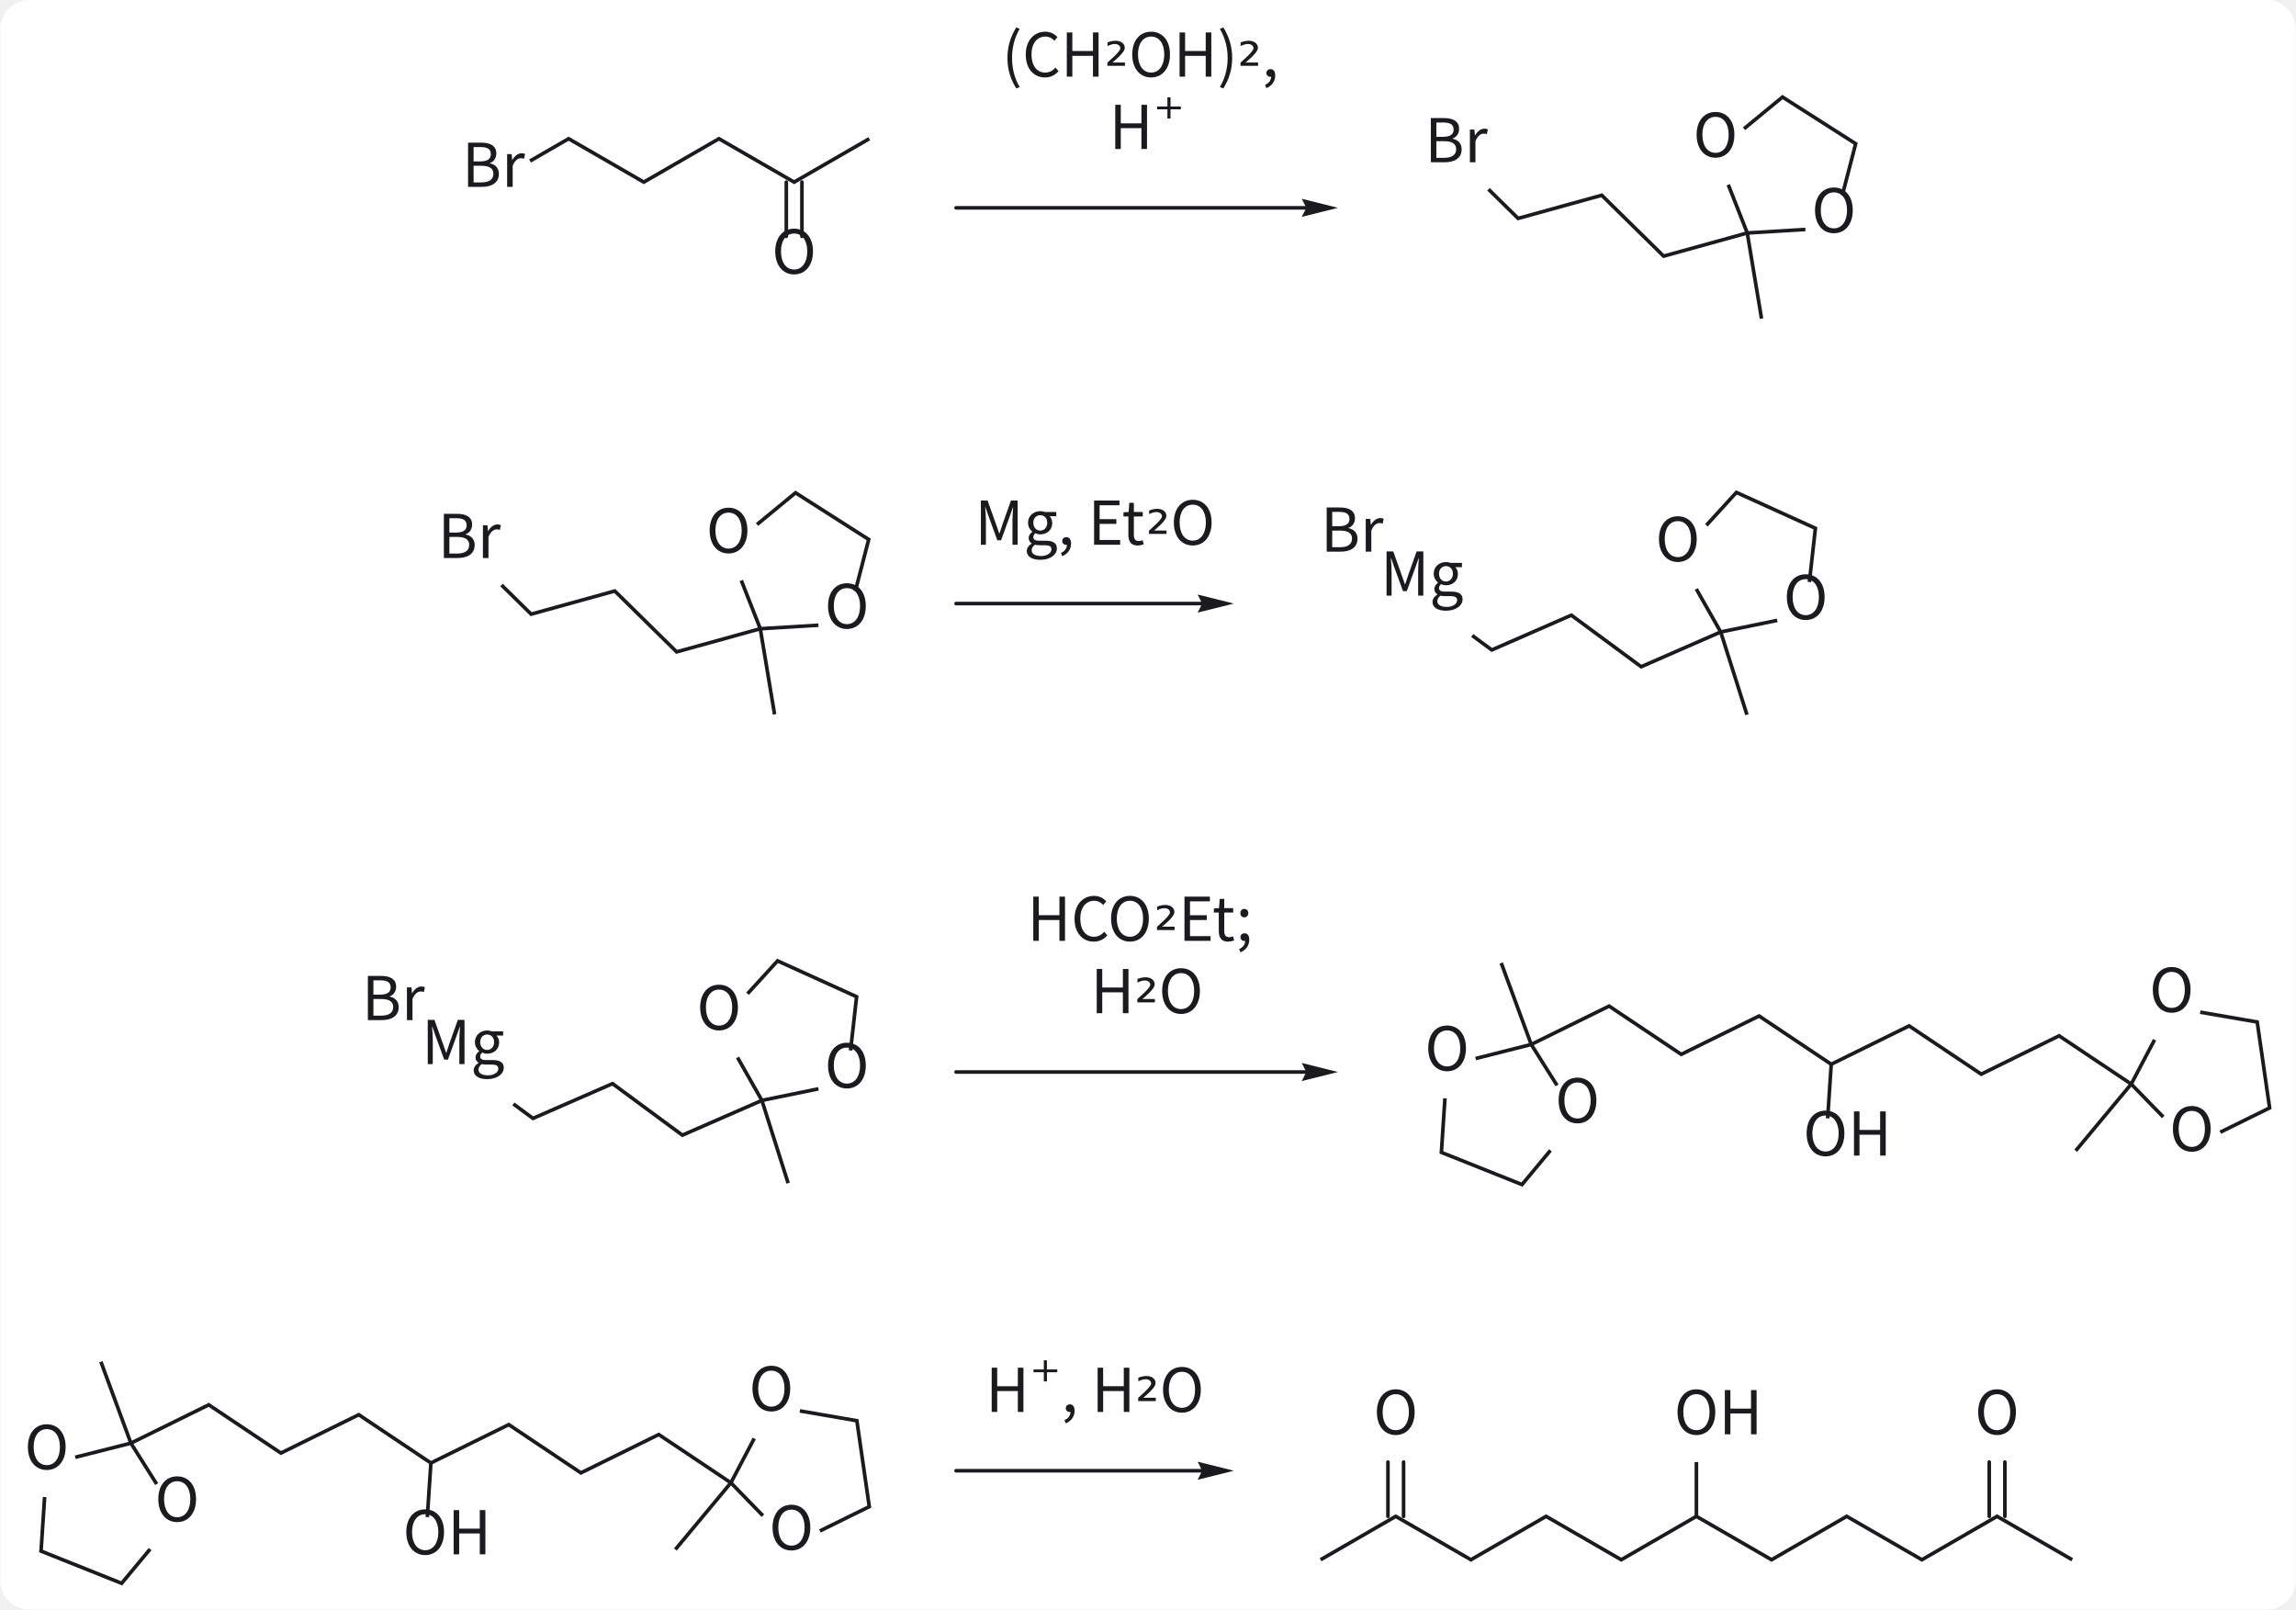
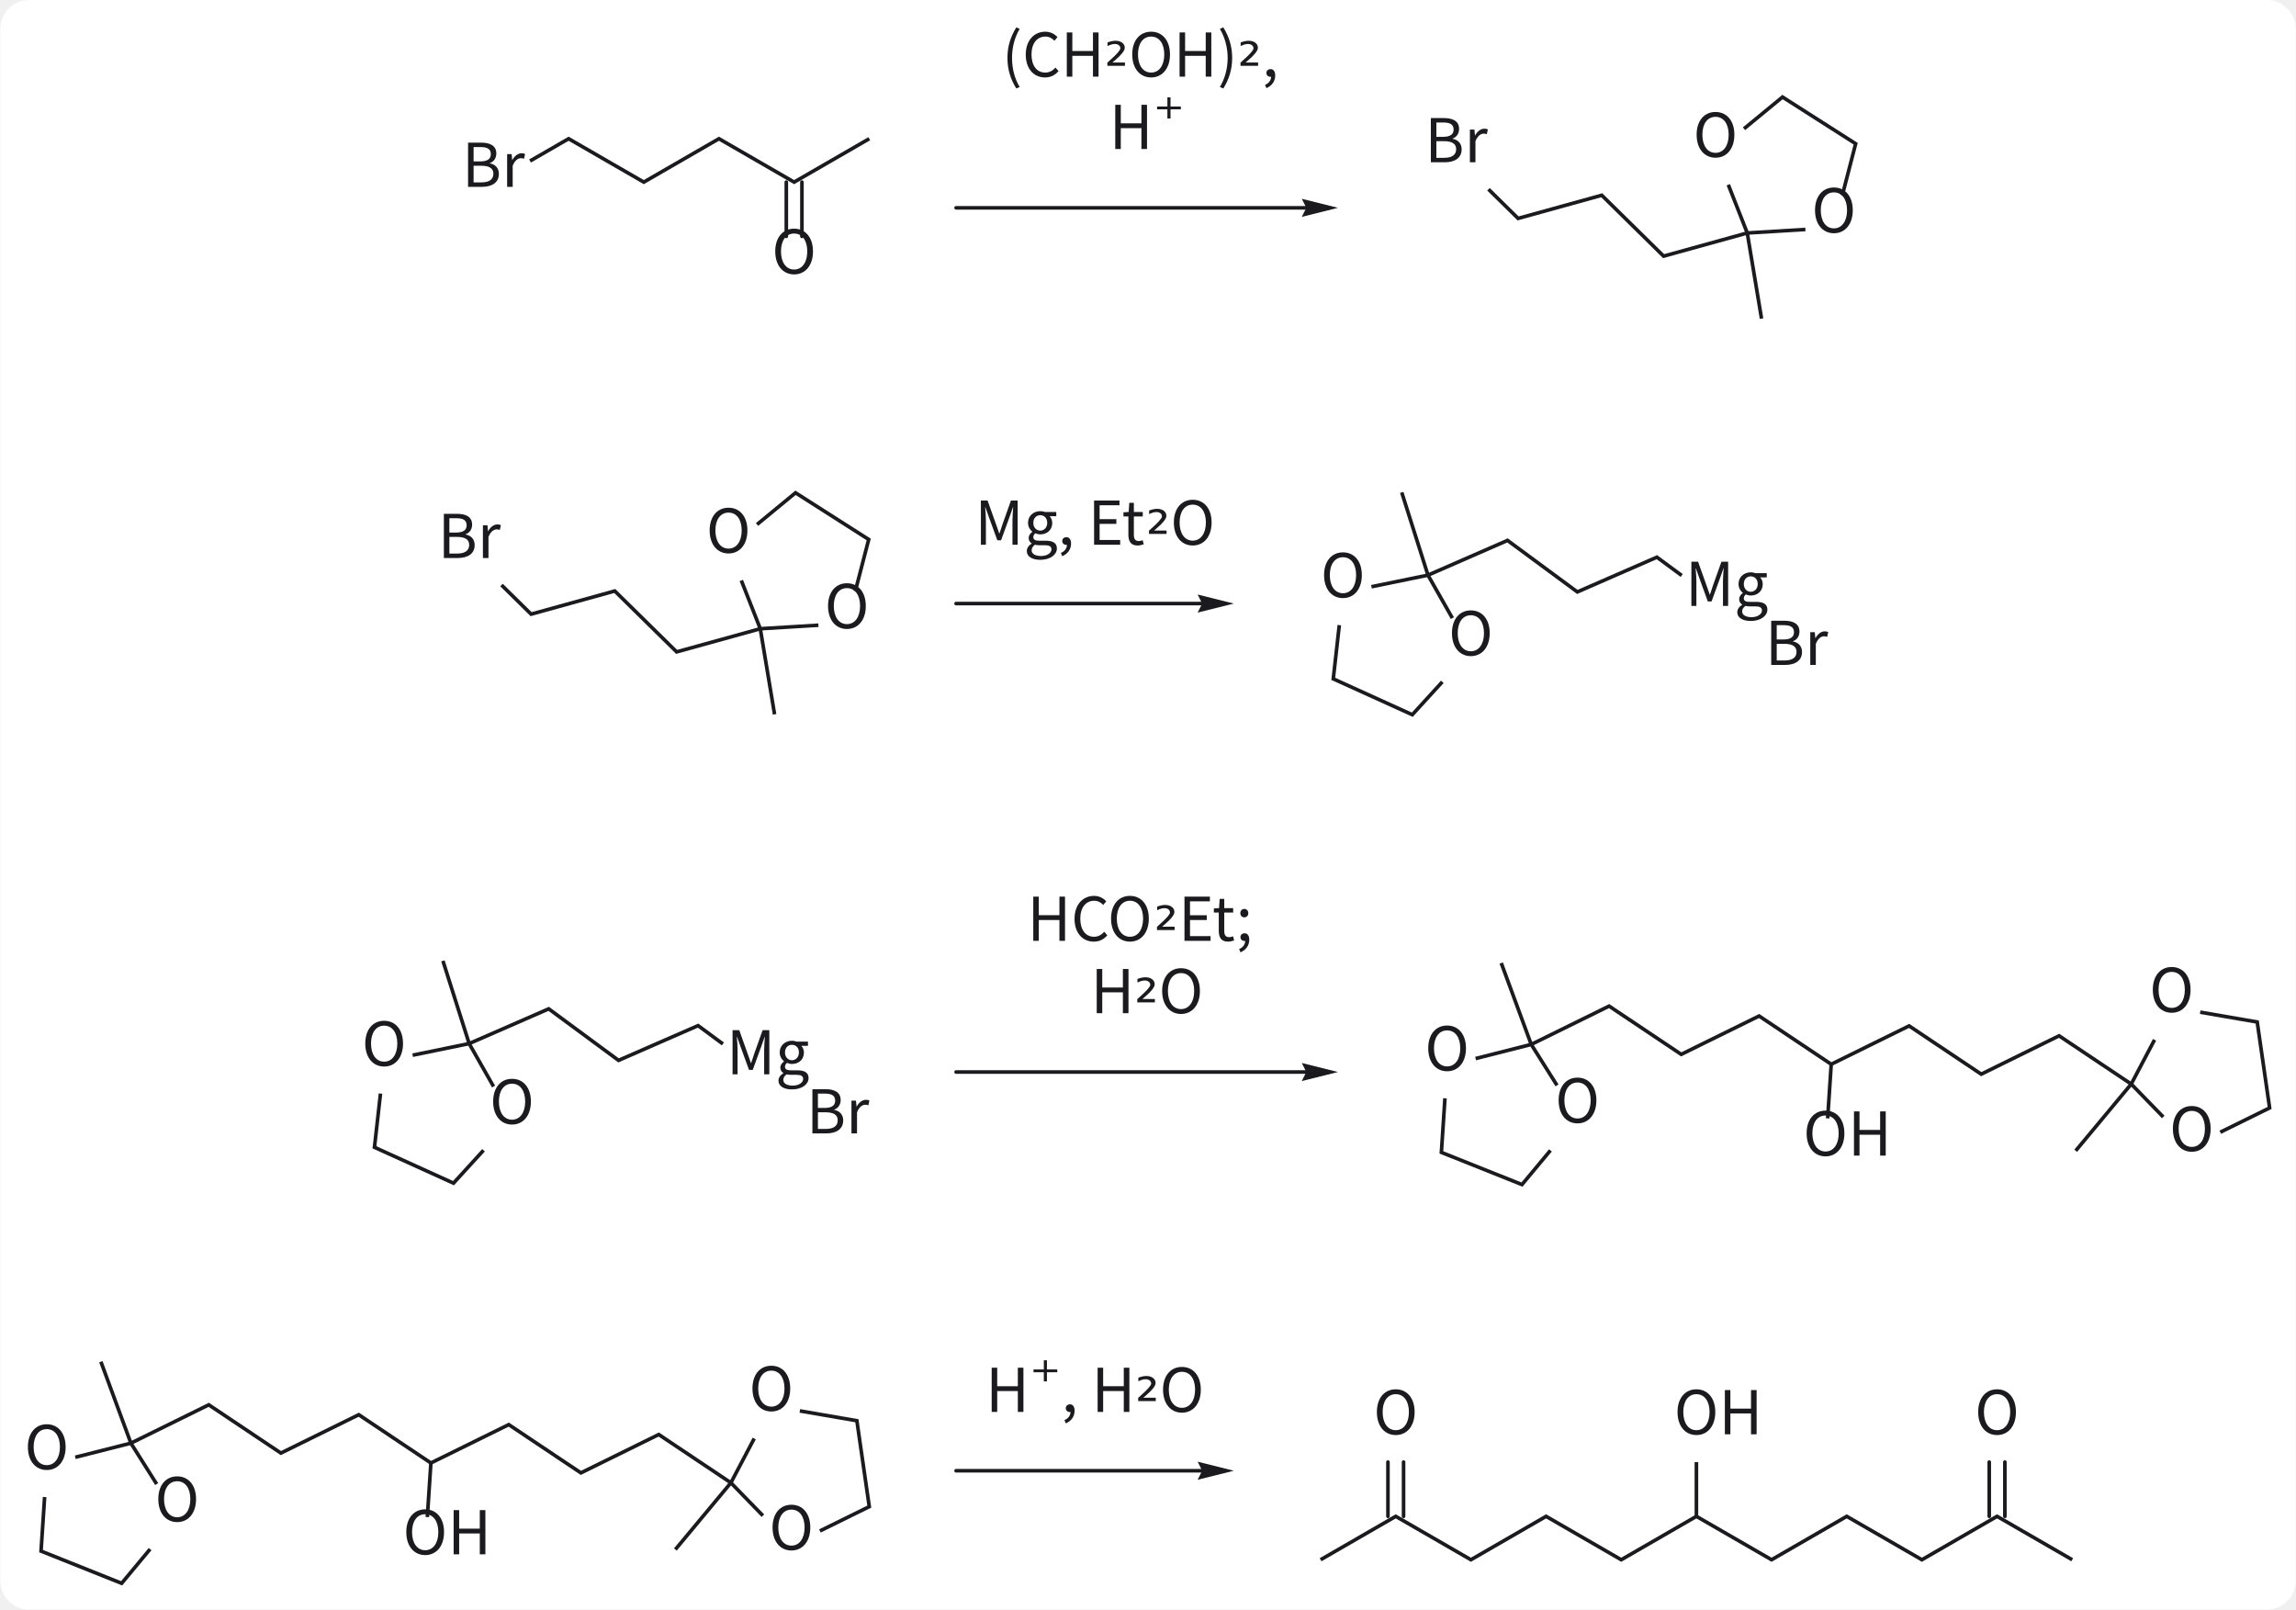
<svg xmlns="http://www.w3.org/2000/svg" viewBox="-11.667 -11.667 1110.803 778.891" width="689" height="483">
  <style>.c-ink.fill{fill:#1b1b1f}.c-ink.stroke{stroke:#1b1b1f}.c-arrow.fill{fill:#c2410c}.c-arrow.stroke{stroke:#c2410c}.c-nu.fill{fill:#1d4ed8}.c-nu.stroke{stroke:#1d4ed8}.c-el.fill{fill:#b91c1c}.c-el.stroke{stroke:#b91c1c}.c-good.fill{fill:#15803d}.c-good.stroke{stroke:#15803d}.c-muted.fill{fill:#6b7280}.c-muted.stroke{stroke:#6b7280}.card{fill:#ffffff}@media (prefers-color-scheme: dark){.c-ink.fill{fill:#e6e6ea}.c-ink.stroke{stroke:#e6e6ea}.c-arrow.fill{fill:#ff9f5a}.c-arrow.stroke{stroke:#ff9f5a}.c-nu.fill{fill:#8ab4ff}.c-nu.stroke{stroke:#8ab4ff}.c-el.fill{fill:#ff8a8a}.c-el.stroke{stroke:#ff8a8a}.c-good.fill{fill:#6ee7a0}.c-good.stroke{stroke:#6ee7a0}.c-muted.fill{fill:#9ca3af}.c-muted.stroke{stroke:#9ca3af}.card{fill:#1e1e1e}}</style>
  <rect class="card" x="-11.667" y="-11.667" width="1110.803" height="778.891" rx="14" />
  <line class="c-ink stroke" x1="376.263" y1="76.46" x2="376.263" y2="102.725" stroke-width="1.75" stroke-linecap="round" />
  <line class="c-ink stroke" x1="368.703" y1="76.46" x2="368.703" y2="102.725" stroke-width="1.75" stroke-linecap="round" />
  <line class="c-ink stroke" x1="659.849" y1="722.108" x2="659.849" y2="695.843" stroke-width="1.75" stroke-linecap="round" />
  <line class="c-ink stroke" x1="667.409" y1="722.108" x2="667.409" y2="695.843" stroke-width="1.75" stroke-linecap="round" />
  <line class="c-ink stroke" x1="950.834" y1="722.108" x2="950.834" y2="695.843" stroke-width="1.75" stroke-linecap="round" />
  <line class="c-ink stroke" x1="958.394" y1="722.108" x2="958.394" y2="695.843" stroke-width="1.75" stroke-linecap="round" />
-   <path class="c-ink fill stroke" d="M408.419 54.703 L372.483 75.45 L372.483 77.471 L409.294 56.218 Z M372.483 75.45 L336.11 54.45 L336.11 56.471 L372.483 77.471 Z M336.11 54.45 L299.737 75.45 L299.737 77.471 L336.11 56.471 Z M299.737 75.45 L263.364 54.45 L263.364 56.471 L299.737 77.471 Z M263.364 54.45 L244.26 65.48 L245.135 66.995 L263.364 56.471 Z M841.503 142.362 L834.755 101.892 L833.732 101.077 L833.029 102.18 L839.777 142.649 Z M832.562 100.493 L793.507 111.299 L793 113.255 L833.029 102.18 L833.732 101.077 Z M793.507 111.299 L763.568 81.844 L763.061 83.8 L793 113.255 Z M763.568 81.844 L723.089 93.044 L722.582 95 L763.061 83.8 Z M723.089 93.044 L709.118 79.298 L707.89 80.546 L722.582 95 Z M834.755 101.892 L861.913 100.247 L861.807 98.5 L834.314 100.166 L833.732 101.077 Z M880.582 83.022 L887.202 57.486 L885.189 58.278 L878.888 82.583 Z M887.202 57.486 L850.721 34.215 L850.852 36.374 L885.189 58.278 Z M850.721 34.215 L831.602 49.956 L832.714 51.307 L850.852 36.374 Z M823.736 78.046 L832.562 100.493 L833.732 101.077 L834.314 100.166 L825.364 77.406 Z M363.883 333.867 L357.135 293.397 L356.112 292.583 L355.409 293.685 L362.157 334.155 Z M354.942 291.999 L315.887 302.805 L315.38 304.761 L355.409 293.685 L356.112 292.583 Z M315.887 302.805 L285.948 273.349 L285.441 275.305 L315.38 304.761 Z M285.948 273.349 L245.469 284.549 L244.961 286.505 L285.441 275.305 Z M245.469 284.549 L231.498 270.804 L230.27 272.051 L244.961 286.505 Z M357.135 293.397 L384.293 291.752 L384.187 290.006 L356.694 291.671 L356.112 292.583 Z M402.962 274.528 L409.582 248.992 L407.569 249.783 L401.268 274.089 Z M409.582 248.992 L373.101 225.72 L373.232 227.88 L407.569 249.783 Z M373.101 225.72 L353.982 241.462 L355.094 242.813 L373.232 227.88 Z M346.116 269.552 L354.942 291.999 L356.112 292.583 L356.694 291.671 L347.744 268.911 Z M834.413 333.925 L822.011 294.816 L820.883 294.154 L820.343 295.345 L832.745 334.454 Z M819.642 293.742 L782.507 309.962 L782.282 311.97 L820.343 295.345 L820.883 294.154 Z M782.507 309.962 L748.704 285.035 L748.479 287.043 L782.282 311.97 Z M748.704 285.035 L710.215 301.846 L709.99 303.854 L748.479 287.043 Z M710.215 301.846 L701.144 295.156 L700.105 296.565 L709.99 303.854 Z M822.011 294.816 L848.406 289.401 L848.054 287.686 L821.33 293.17 L820.883 294.154 Z M864.662 270.075 L867.652 243.441 L865.771 244.509 L862.923 269.88 Z M867.652 243.441 L828.247 225.562 L828.682 227.681 L865.771 244.509 Z M828.247 225.562 L813.291 241.938 L814.583 243.118 L828.682 227.681 Z M808.317 273.801 L819.642 293.742 L820.883 294.154 L821.33 293.17 L809.839 272.937 Z M370.423 560.609 L358.02 521.5 L356.893 520.839 L356.352 522.029 L368.754 561.138 Z M355.652 520.426 L318.517 536.646 L318.291 538.654 L356.352 522.029 L356.893 520.839 Z M318.517 536.646 L284.713 511.719 L284.488 513.727 L318.291 538.654 Z M284.713 511.719 L246.224 528.53 L245.999 530.538 L284.488 513.727 Z M246.224 528.53 L237.153 521.841 L236.114 523.249 L245.999 530.538 Z M358.02 521.5 L384.416 516.085 L384.064 514.371 L357.339 519.854 L356.893 520.839 Z M400.672 496.759 L403.662 470.125 L401.781 471.193 L398.932 496.564 Z M403.662 470.125 L364.257 452.246 L364.691 454.365 L401.781 471.193 Z M364.257 452.246 L349.3 468.622 L350.592 469.802 L364.691 454.365 Z M344.327 500.485 L355.652 520.426 L356.893 520.839 L357.339 519.854 L345.848 499.621 Z M873.511 529.568 L875.206 503.898 L874.366 503.337 L873.46 503.783 L871.765 529.452 Z M874.433 502.329 L839.522 478.978 L839.389 480.995 L873.46 503.783 L874.366 503.337 Z M839.522 478.978 L801.844 497.537 L801.711 499.553 L839.389 480.995 Z M801.844 497.537 L766.934 474.186 L766.801 476.203 L801.711 499.553 Z M766.934 474.186 L729.675 492.539 L729.19 493.753 L730.448 494.108 L766.801 476.203 Z M729.675 492.539 L715.492 454.04 L713.85 454.644 L728.033 493.144 L729.19 493.753 Z M728.788 494.757 L740.927 514.015 L742.407 513.082 L730.448 494.108 L729.19 493.753 Z M737.813 544.46 L724.447 560.514 L724.979 562.611 L739.158 545.579 Z M724.447 560.514 L686.626 545.404 L684.796 546.558 L724.979 562.611 Z M686.626 545.404 L688.312 519.865 L686.565 519.75 L684.796 546.558 Z M875.206 503.898 L911.977 485.786 L912.11 483.77 L874.433 502.329 L874.366 503.337 Z M911.977 485.786 L946.888 509.137 L947.021 507.12 L912.11 483.77 Z M946.888 509.137 L984.565 490.578 L984.698 488.562 L947.021 507.12 Z M984.565 490.578 L1018.248 513.108 L1019.542 512.921 L1019.221 511.653 L984.698 488.562 Z M1018.248 513.108 L991.998 544.639 L993.343 545.759 L1019.593 514.227 L1019.542 512.921 Z M1019.593 514.227 L1034.412 529.454 L1035.667 528.234 L1020.613 512.766 L1019.542 512.921 Z M1063.018 537.009 L1087.47 524.965 L1085.556 523.957 L1062.245 535.439 Z M1087.47 524.965 L1081.281 482.138 L1079.73 483.647 L1085.556 523.957 Z M1081.281 482.138 L1053.06 477.275 L1052.763 479 L1079.73 483.647 Z M702.488 501.424 L728.788 494.757 L729.19 493.753 L728.033 493.144 L702.058 499.727 Z M1030.053 491.088 L1019.221 511.653 L1019.542 512.921 L1020.613 512.766 L1031.601 491.904 Z M195.855 722.514 L197.549 696.845 L196.71 696.283 L195.803 696.729 L194.109 722.399 Z M196.776 695.275 L161.865 671.924 L161.732 673.941 L195.803 696.729 L196.71 696.283 Z M161.865 671.924 L124.188 690.483 L124.055 692.499 L161.732 673.941 Z M124.188 690.483 L89.277 667.132 L89.144 669.149 L124.055 692.499 Z M89.277 667.132 L52.019 685.485 L51.533 686.699 L52.792 687.055 L89.144 669.149 Z M52.019 685.485 L37.836 646.986 L36.194 647.591 L50.376 686.09 L51.533 686.699 Z M51.132 687.703 L63.27 706.961 L64.751 706.028 L52.792 687.055 L51.533 686.699 Z M60.156 737.406 L46.791 753.461 L47.323 755.557 L61.501 738.525 Z M46.791 753.461 L8.969 738.35 L7.139 739.504 L47.323 755.557 Z M8.969 738.35 L10.655 712.811 L8.909 712.696 L7.139 739.504 Z M197.549 696.845 L234.321 678.733 L234.454 676.716 L196.776 695.275 L196.71 696.283 Z M234.321 678.733 L269.231 702.083 L269.364 700.067 L234.454 676.716 Z M269.231 702.083 L306.909 683.525 L307.042 681.508 L269.364 700.067 Z M306.909 683.525 L340.592 706.054 L341.886 705.867 L341.565 704.599 L307.042 681.508 Z M340.592 706.054 L314.342 737.586 L315.687 738.705 L341.937 707.173 L341.886 705.867 Z M341.937 707.173 L356.756 722.4 L358.01 721.18 L342.956 705.712 L341.886 705.867 Z M385.361 729.955 L409.813 717.911 L407.899 716.903 L384.588 728.385 Z M409.813 717.911 L403.624 675.084 L402.074 676.593 L407.899 716.903 Z M403.624 675.084 L375.404 670.221 L375.106 671.946 L402.074 676.593 Z M24.832 694.37 L51.132 687.703 L51.533 686.699 L50.376 686.09 L24.402 692.673 Z M352.397 684.034 L341.565 704.599 L341.886 705.867 L342.956 705.712 L353.945 684.85 Z M627.694 743.865 L663.629 723.118 L663.629 721.097 L626.819 742.35 Z M663.629 723.118 L700.003 744.118 L700.003 742.097 L663.629 721.097 Z M700.003 744.118 L736.376 723.118 L736.376 721.097 L700.003 742.097 Z M736.376 723.118 L772.749 744.118 L772.749 742.097 L736.376 721.097 Z M772.749 744.118 L809.122 723.118 L809.122 722.108 L808.247 721.603 L772.749 742.097 Z M809.997 721.603 L809.997 695.843 L808.247 695.843 L808.247 721.603 L809.122 722.108 Z M809.122 723.118 L845.495 744.118 L845.495 742.097 L809.997 721.603 L809.122 722.108 Z M845.495 744.118 L881.868 723.118 L881.868 721.097 L845.495 742.097 Z M881.868 723.118 L918.241 744.118 L918.241 742.097 L881.868 721.097 Z M918.241 744.118 L954.614 723.118 L954.614 721.097 L918.241 742.097 Z M954.614 723.118 L990.55 743.865 L991.425 742.35 L954.614 721.097 Z " stroke-width="0" stroke-linecap="round" stroke-linejoin="round" />
+   <path class="c-ink fill stroke" d="M408.419 54.703 L372.483 75.45 L372.483 77.471 L409.294 56.218 Z M372.483 75.45 L336.11 54.45 L336.11 56.471 L372.483 77.471 Z M336.11 54.45 L299.737 75.45 L299.737 77.471 L336.11 56.471 Z M299.737 75.45 L263.364 54.45 L263.364 56.471 L299.737 77.471 Z M263.364 54.45 L244.26 65.48 L245.135 66.995 L263.364 56.471 Z M841.503 142.362 L834.755 101.892 L833.732 101.077 L833.029 102.18 L839.777 142.649 Z M832.562 100.493 L793.507 111.299 L793 113.255 L833.029 102.18 L833.732 101.077 Z M793.507 111.299 L763.568 81.844 L763.061 83.8 L793 113.255 Z M763.568 81.844 L723.089 93.044 L722.582 95 L763.061 83.8 Z M723.089 93.044 L709.118 79.298 L707.89 80.546 L722.582 95 Z M834.755 101.892 L861.913 100.247 L861.807 98.5 L834.314 100.166 L833.732 101.077 Z M880.582 83.022 L887.202 57.486 L885.189 58.278 L878.888 82.583 Z M887.202 57.486 L850.721 34.215 L850.852 36.374 L885.189 58.278 Z M850.721 34.215 L831.602 49.956 L832.714 51.307 L850.852 36.374 Z M823.736 78.046 L832.562 100.493 L833.732 101.077 L834.314 100.166 L825.364 77.406 Z M363.883 333.867 L357.135 293.397 L356.112 292.583 L355.409 293.685 L362.157 334.155 Z M354.942 291.999 L315.887 302.805 L315.38 304.761 L355.409 293.685 L356.112 292.583 Z M315.887 302.805 L285.948 273.349 L285.441 275.305 L315.38 304.761 Z M285.948 273.349 L245.469 284.549 L244.961 286.505 L285.441 275.305 Z M245.469 284.549 L231.498 270.804 L230.27 272.051 L244.961 286.505 Z M357.135 293.397 L384.293 291.752 L384.187 290.006 L356.694 291.671 L356.112 292.583 Z M402.962 274.528 L409.582 248.992 L407.569 249.783 L401.268 274.089 Z M409.582 248.992 L373.101 225.72 L373.232 227.88 L407.569 249.783 Z M373.101 225.72 L353.982 241.462 L355.094 242.813 L373.232 227.88 Z M346.116 269.552 L354.942 291.999 L356.112 292.583 L356.694 291.671 L347.744 268.911 Z M802.536 266.117 L790.114 256.957 L789.888 258.965 L801.497 267.526 Z M790.114 256.957 L751.625 273.768 L751.399 275.776 L789.888 258.965 Z M751.625 273.768 L717.822 248.841 L717.596 250.849 L751.399 275.776 Z M717.822 248.841 L679.76 265.466 L679.22 266.656 L680.461 267.069 L717.596 250.849 Z M679.76 265.466 L667.358 226.357 L665.69 226.886 L678.092 265.995 L679.22 266.656 Z M678.092 265.995 L651.697 271.41 L652.049 273.125 L678.773 267.641 L679.22 266.656 Z M635.441 290.736 L632.451 317.37 L634.332 316.302 L637.18 290.931 Z M632.451 317.37 L671.856 335.249 L671.421 333.13 L634.332 316.302 Z M671.856 335.249 L686.812 318.873 L685.52 317.693 L671.421 333.13 Z M691.786 287.01 L680.461 267.069 L679.22 266.656 L678.773 267.641 L690.264 287.874 Z M338.545 492.801 L326.123 483.641 L325.898 485.649 L337.507 494.21 Z M326.123 483.641 L287.634 500.452 L287.409 502.46 L325.898 485.649 Z M287.634 500.452 L253.831 475.525 L253.606 477.534 L287.409 502.46 Z M253.831 475.525 L215.77 492.15 L215.229 493.341 L216.47 493.753 L253.606 477.534 Z M215.77 492.15 L203.368 453.041 L201.7 453.57 L214.102 492.679 L215.229 493.341 Z M214.102 492.679 L187.707 498.094 L188.058 499.809 L214.783 494.326 L215.229 493.341 Z M171.451 517.42 L168.461 544.054 L170.341 542.986 L173.19 517.615 Z M168.461 544.054 L207.865 561.933 L207.431 559.814 L170.341 542.986 Z M207.865 561.933 L222.822 545.557 L221.53 544.377 L207.431 559.814 Z M227.796 513.694 L216.47 493.753 L215.229 493.341 L214.783 494.326 L226.274 514.558 Z M873.511 529.568 L875.206 503.898 L874.366 503.337 L873.46 503.783 L871.765 529.452 Z M874.433 502.329 L839.522 478.978 L839.389 480.995 L873.46 503.783 L874.366 503.337 Z M839.522 478.978 L801.844 497.537 L801.711 499.553 L839.389 480.995 Z M801.844 497.537 L766.934 474.186 L766.801 476.203 L801.711 499.553 Z M766.934 474.186 L729.675 492.539 L729.19 493.753 L730.448 494.108 L766.801 476.203 Z M729.675 492.539 L715.492 454.04 L713.85 454.644 L728.033 493.144 L729.19 493.753 Z M728.788 494.757 L740.927 514.015 L742.407 513.082 L730.448 494.108 L729.19 493.753 Z M737.813 544.46 L724.447 560.514 L724.979 562.611 L739.158 545.579 Z M724.447 560.514 L686.626 545.404 L684.796 546.558 L724.979 562.611 Z M686.626 545.404 L688.312 519.865 L686.565 519.75 L684.796 546.558 Z M875.206 503.898 L911.977 485.786 L912.11 483.77 L874.433 502.329 L874.366 503.337 Z M911.977 485.786 L946.888 509.137 L947.021 507.12 L912.11 483.77 Z M946.888 509.137 L984.565 490.578 L984.698 488.562 L947.021 507.12 Z M984.565 490.578 L1018.248 513.108 L1019.542 512.921 L1019.221 511.653 L984.698 488.562 Z M1018.248 513.108 L991.998 544.639 L993.343 545.759 L1019.593 514.227 L1019.542 512.921 Z M1019.593 514.227 L1034.412 529.454 L1035.667 528.234 L1020.613 512.766 L1019.542 512.921 Z M1063.018 537.009 L1087.47 524.965 L1085.556 523.957 L1062.245 535.439 Z M1087.47 524.965 L1081.281 482.138 L1079.73 483.647 L1085.556 523.957 Z M1081.281 482.138 L1053.06 477.275 L1052.763 479 L1079.73 483.647 Z M702.488 501.424 L728.788 494.757 L729.19 493.753 L728.033 493.144 L702.058 499.727 Z M1030.053 491.088 L1019.221 511.653 L1019.542 512.921 L1020.613 512.766 L1031.601 491.904 Z M195.855 722.514 L197.549 696.845 L196.71 696.283 L195.803 696.729 L194.109 722.399 Z M196.776 695.275 L161.865 671.924 L161.732 673.941 L195.803 696.729 L196.71 696.283 Z M161.865 671.924 L124.188 690.483 L124.055 692.499 L161.732 673.941 Z M124.188 690.483 L89.277 667.132 L89.144 669.149 L124.055 692.499 Z M89.277 667.132 L52.019 685.485 L51.533 686.699 L52.792 687.055 L89.144 669.149 Z M52.019 685.485 L37.836 646.986 L36.194 647.591 L50.376 686.09 L51.533 686.699 Z M51.132 687.703 L63.27 706.961 L64.751 706.028 L52.792 687.055 L51.533 686.699 Z M60.156 737.406 L46.791 753.461 L47.323 755.557 L61.501 738.525 Z M46.791 753.461 L8.969 738.35 L7.139 739.504 L47.323 755.557 Z M8.969 738.35 L10.655 712.811 L8.909 712.696 L7.139 739.504 Z M197.549 696.845 L234.321 678.733 L234.454 676.716 L196.776 695.275 L196.71 696.283 Z M234.321 678.733 L269.231 702.083 L269.364 700.067 L234.454 676.716 Z M269.231 702.083 L306.909 683.525 L307.042 681.508 L269.364 700.067 Z M306.909 683.525 L340.592 706.054 L341.886 705.867 L341.565 704.599 L307.042 681.508 Z M340.592 706.054 L314.342 737.586 L315.687 738.705 L341.937 707.173 L341.886 705.867 Z M341.937 707.173 L356.756 722.4 L358.01 721.18 L342.956 705.712 L341.886 705.867 Z M385.361 729.955 L409.813 717.911 L407.899 716.903 L384.588 728.385 Z M409.813 717.911 L403.624 675.084 L402.074 676.593 L407.899 716.903 Z M403.624 675.084 L375.404 670.221 L375.106 671.946 L402.074 676.593 Z M24.832 694.37 L51.132 687.703 L51.533 686.699 L50.376 686.09 L24.402 692.673 Z M352.397 684.034 L341.565 704.599 L341.886 705.867 L342.956 705.712 L353.945 684.85 Z M627.694 743.865 L663.629 723.118 L663.629 721.097 L626.819 742.35 Z M663.629 723.118 L700.003 744.118 L700.003 742.097 L663.629 721.097 Z M700.003 744.118 L736.376 723.118 L736.376 721.097 L700.003 742.097 Z M736.376 723.118 L772.749 744.118 L772.749 742.097 L736.376 721.097 Z M772.749 744.118 L809.122 723.118 L809.122 722.108 L808.247 721.603 L772.749 742.097 Z M809.997 721.603 L809.997 695.843 L808.247 695.843 L808.247 721.603 L809.122 722.108 Z M809.122 723.118 L845.495 744.118 L845.495 742.097 L809.997 721.603 L809.122 722.108 Z M845.495 744.118 L881.868 723.118 L881.868 721.097 L845.495 742.097 Z M881.868 723.118 L918.241 744.118 L918.241 742.097 L881.868 721.097 Z M918.241 744.118 L954.614 723.118 L954.614 721.097 L918.241 742.097 Z M954.614 723.118 L990.55 743.865 L991.425 742.35 L954.614 721.097 Z " stroke-width="0" stroke-linecap="round" stroke-linejoin="round" />
  <text class="c-ink fill" xml:space="preserve" x="361.662" y="95.317" font-family="Noto Sans CJK JP" font-size="29.167" font-weight="normal" font-style="normal" text-decoration="none" dominant-baseline="text-before-edge">O</text>
  <text class="c-ink fill" xml:space="preserve" x="211.751" y="53.317" font-family="Noto Sans CJK JP" font-size="29.167" font-weight="normal" font-style="normal" text-decoration="none" dominant-baseline="text-before-edge">Br</text>
  <text class="c-ink fill" xml:space="preserve" x="677.656" y="41.422" font-family="Noto Sans CJK JP" font-size="29.167" font-weight="normal" font-style="normal" text-decoration="none" dominant-baseline="text-before-edge">Br</text>
  <text class="c-ink fill" xml:space="preserve" x="864.835" y="75.394" font-family="Noto Sans CJK JP" font-size="29.167" font-weight="normal" font-style="normal" text-decoration="none" dominant-baseline="text-before-edge">O</text>
  <text class="c-ink fill" xml:space="preserve" x="807.542" y="38.847" font-family="Noto Sans CJK JP" font-size="29.167" font-weight="normal" font-style="normal" text-decoration="none" dominant-baseline="text-before-edge">O</text>
  <text class="c-ink fill" xml:space="preserve" x="200.036" y="232.928" font-family="Noto Sans CJK JP" font-size="29.167" font-weight="normal" font-style="normal" text-decoration="none" dominant-baseline="text-before-edge">Br</text>
  <text class="c-ink fill" xml:space="preserve" x="387.215" y="266.9" font-family="Noto Sans CJK JP" font-size="29.167" font-weight="normal" font-style="normal" text-decoration="none" dominant-baseline="text-before-edge">O</text>
  <text class="c-ink fill" xml:space="preserve" x="329.922" y="230.352" font-family="Noto Sans CJK JP" font-size="29.167" font-weight="normal" font-style="normal" text-decoration="none" dominant-baseline="text-before-edge">O</text>
-   <text class="c-ink fill" xml:space="preserve" x="656.233" y="251.134" font-family="Noto Sans CJK JP" font-size="29.167" font-weight="normal" font-style="normal" text-decoration="none" dominant-baseline="text-before-edge">Mg</text>
-   <text class="c-ink fill" xml:space="preserve" x="627.256" y="229.853" font-family="Noto Sans CJK JP" font-size="29.167" font-weight="normal" font-style="normal" text-decoration="none" dominant-baseline="text-before-edge">Br</text>
-   <text class="c-ink fill" xml:space="preserve" x="851.205" y="262.569" font-family="Noto Sans CJK JP" font-size="29.167" font-weight="normal" font-style="normal" text-decoration="none" dominant-baseline="text-before-edge">O</text>
-   <text class="c-ink fill" xml:space="preserve" x="789.32" y="234.49" font-family="Noto Sans CJK JP" font-size="29.167" font-weight="normal" font-style="normal" text-decoration="none" dominant-baseline="text-before-edge">O</text>
-   <text class="c-ink fill" xml:space="preserve" x="192.242" y="477.818" font-family="Noto Sans CJK JP" font-size="29.167" font-weight="normal" font-style="normal" text-decoration="none" dominant-baseline="text-before-edge">Mg</text>
-   <text class="c-ink fill" xml:space="preserve" x="163.266" y="456.537" font-family="Noto Sans CJK JP" font-size="29.167" font-weight="normal" font-style="normal" text-decoration="none" dominant-baseline="text-before-edge">Br</text>
-   <text class="c-ink fill" xml:space="preserve" x="387.215" y="489.253" font-family="Noto Sans CJK JP" font-size="29.167" font-weight="normal" font-style="normal" text-decoration="none" dominant-baseline="text-before-edge">O</text>
-   <text class="c-ink fill" xml:space="preserve" x="325.33" y="461.174" font-family="Noto Sans CJK JP" font-size="29.167" font-weight="normal" font-style="normal" text-decoration="none" dominant-baseline="text-before-edge">O</text>
+   <text class="c-ink fill" xml:space="preserve" x="842.368" y="284.671" font-family="Noto Sans CJK JP" font-size="29.167" font-weight="normal" font-style="normal" text-decoration="none" dominant-baseline="text-before-edge">Br</text>
+   <text class="c-ink fill" xml:space="preserve" x="803.737" y="256.098" font-family="Noto Sans CJK JP" font-size="29.167" font-weight="normal" font-style="normal" text-decoration="none" dominant-baseline="text-before-edge">Mg</text>
+   <text class="c-ink fill" xml:space="preserve" x="627.256" y="251.954" font-family="Noto Sans CJK JP" font-size="29.167" font-weight="normal" font-style="normal" text-decoration="none" dominant-baseline="text-before-edge">O</text>
+   <text class="c-ink fill" xml:space="preserve" x="689.141" y="280.033" font-family="Noto Sans CJK JP" font-size="29.167" font-weight="normal" font-style="normal" text-decoration="none" dominant-baseline="text-before-edge">O</text>
+   <text class="c-ink fill" xml:space="preserve" x="378.377" y="511.355" font-family="Noto Sans CJK JP" font-size="29.167" font-weight="normal" font-style="normal" text-decoration="none" dominant-baseline="text-before-edge">Br</text>
+   <text class="c-ink fill" xml:space="preserve" x="339.747" y="482.782" font-family="Noto Sans CJK JP" font-size="29.167" font-weight="normal" font-style="normal" text-decoration="none" dominant-baseline="text-before-edge">Mg</text>
+   <text class="c-ink fill" xml:space="preserve" x="163.266" y="478.638" font-family="Noto Sans CJK JP" font-size="29.167" font-weight="normal" font-style="normal" text-decoration="none" dominant-baseline="text-before-edge">O</text>
+   <text class="c-ink fill" xml:space="preserve" x="225.151" y="506.718" font-family="Noto Sans CJK JP" font-size="29.167" font-weight="normal" font-style="normal" text-decoration="none" dominant-baseline="text-before-edge">O</text>
  <text class="c-ink fill" xml:space="preserve" x="860.779" y="522.102" font-family="Noto Sans CJK JP" font-size="29.167" font-weight="normal" font-style="normal" text-decoration="none" dominant-baseline="text-before-edge">O</text>
  <text class="c-ink fill" xml:space="preserve" x="882.42" y="522.102" font-family="Noto Sans CJK JP" font-size="29.167" font-weight="normal" font-style="normal" text-decoration="none" dominant-baseline="text-before-edge">H</text>
  <text class="c-ink fill" xml:space="preserve" x="740.764" y="506.14" font-family="Noto Sans CJK JP" font-size="29.167" font-weight="normal" font-style="normal" text-decoration="none" dominant-baseline="text-before-edge">O</text>
  <text class="c-ink fill" xml:space="preserve" x="677.656" y="480.928" font-family="Noto Sans CJK JP" font-size="29.167" font-weight="normal" font-style="normal" text-decoration="none" dominant-baseline="text-before-edge">O</text>
  <text class="c-ink fill" xml:space="preserve" x="1038.014" y="519.875" font-family="Noto Sans CJK JP" font-size="29.167" font-weight="normal" font-style="normal" text-decoration="none" dominant-baseline="text-before-edge">O</text>
  <text class="c-ink fill" xml:space="preserve" x="1028.295" y="452.617" font-family="Noto Sans CJK JP" font-size="29.167" font-weight="normal" font-style="normal" text-decoration="none" dominant-baseline="text-before-edge">O</text>
  <text class="c-ink fill" xml:space="preserve" x="183.122" y="715.048" font-family="Noto Sans CJK JP" font-size="29.167" font-weight="normal" font-style="normal" text-decoration="none" dominant-baseline="text-before-edge">O</text>
  <text class="c-ink fill" xml:space="preserve" x="204.764" y="715.048" font-family="Noto Sans CJK JP" font-size="29.167" font-weight="normal" font-style="normal" text-decoration="none" dominant-baseline="text-before-edge">H</text>
  <text class="c-ink fill" xml:space="preserve" x="63.108" y="699.086" font-family="Noto Sans CJK JP" font-size="29.167" font-weight="normal" font-style="normal" text-decoration="none" dominant-baseline="text-before-edge">O</text>
  <text class="c-ink fill" xml:space="preserve" x="0" y="673.875" font-family="Noto Sans CJK JP" font-size="29.167" font-weight="normal" font-style="normal" text-decoration="none" dominant-baseline="text-before-edge">O</text>
  <text class="c-ink fill" xml:space="preserve" x="360.358" y="712.822" font-family="Noto Sans CJK JP" font-size="29.167" font-weight="normal" font-style="normal" text-decoration="none" dominant-baseline="text-before-edge">O</text>
  <text class="c-ink fill" xml:space="preserve" x="350.638" y="645.563" font-family="Noto Sans CJK JP" font-size="29.167" font-weight="normal" font-style="normal" text-decoration="none" dominant-baseline="text-before-edge">O</text>
  <text class="c-ink fill" xml:space="preserve" x="652.809" y="656.964" font-family="Noto Sans CJK JP" font-size="29.167" font-weight="normal" font-style="normal" text-decoration="none" dominant-baseline="text-before-edge">O</text>
  <text class="c-ink fill" xml:space="preserve" x="798.301" y="656.964" font-family="Noto Sans CJK JP" font-size="29.167" font-weight="normal" font-style="normal" text-decoration="none" dominant-baseline="text-before-edge">O</text>
  <text class="c-ink fill" xml:space="preserve" x="819.942" y="656.964" font-family="Noto Sans CJK JP" font-size="29.167" font-weight="normal" font-style="normal" text-decoration="none" dominant-baseline="text-before-edge">H</text>
  <text class="c-ink fill" xml:space="preserve" x="943.793" y="656.964" font-family="Noto Sans CJK JP" font-size="29.167" font-weight="normal" font-style="normal" text-decoration="none" dominant-baseline="text-before-edge">O</text>
  <path class="c-ink stroke" d="M450.856 88.9 L631.281 88.9 " fill="none" stroke-width="1.75" stroke-linecap="round" stroke-linejoin="round" />
  <path class="c-ink fill stroke" d="M635.656 88.9 L618.156 84.525 L620.344 88.9 L618.156 93.275 Z " stroke-width="0" stroke-linecap="round" stroke-linejoin="round" />
  <path class="c-ink stroke" d="M450.856 280.405 L580.881 280.405 " fill="none" stroke-width="1.75" stroke-linecap="round" stroke-linejoin="round" />
  <path class="c-ink fill stroke" d="M585.256 280.405 L567.756 276.03 L569.944 280.405 L567.756 284.78 Z " stroke-width="0" stroke-linecap="round" stroke-linejoin="round" />
  <path class="c-ink stroke" d="M450.856 507.09 L631.281 507.09 " fill="none" stroke-width="1.75" stroke-linecap="round" stroke-linejoin="round" />
  <path class="c-ink fill stroke" d="M635.656 507.09 L618.156 502.715 L620.344 507.09 L618.156 511.465 Z " stroke-width="0" stroke-linecap="round" stroke-linejoin="round" />
  <path class="c-ink stroke" d="M450.856 700.036 L580.881 700.036 " fill="none" stroke-width="1.75" stroke-linecap="round" stroke-linejoin="round" />
  <path class="c-ink fill stroke" d="M585.256 700.036 L567.756 695.661 L569.944 700.036 L567.756 704.411 Z " stroke-width="0" stroke-linecap="round" stroke-linejoin="round" />
  <text class="c-ink fill" xml:space="preserve" x="473.027" y="0" font-family="Noto Sans CJK JP" font-size="29.167" font-weight="normal" font-style="normal" text-decoration="none" dominant-baseline="text-before-edge">(CH</text>
  <text class="c-ink fill" xml:space="preserve" x="522.727" y="0" font-family="DejaVu Sans" font-size="29.167" font-weight="normal" font-style="normal" text-decoration="none" dominant-baseline="text-before-edge">₂</text>
  <text class="c-ink fill" xml:space="preserve" x="534.419" y="0" font-family="Noto Sans CJK JP" font-size="29.167" font-weight="normal" font-style="normal" text-decoration="none" dominant-baseline="text-before-edge">OH)</text>
  <text class="c-ink fill" xml:space="preserve" x="587.152" y="0" font-family="DejaVu Sans" font-size="29.167" font-weight="normal" font-style="normal" text-decoration="none" dominant-baseline="text-before-edge">₂</text>
  <text class="c-ink fill" xml:space="preserve" x="598.845" y="0" font-family="Noto Sans CJK JP" font-size="29.167" font-weight="normal" font-style="normal" text-decoration="none" dominant-baseline="text-before-edge">, </text>
  <text class="c-ink fill" xml:space="preserve" x="524.942" y="35" font-family="Noto Sans CJK JP" font-size="29.167" font-weight="normal" font-style="normal" text-decoration="none" dominant-baseline="text-before-edge">H</text>
  <text class="c-ink fill" xml:space="preserve" x="546.176" y="35" font-family="DejaVu Sans" font-size="29.167" font-weight="normal" font-style="normal" text-decoration="none" dominant-baseline="text-before-edge">⁺</text>
  <text class="c-ink fill" xml:space="preserve" x="459.914" y="226.505" font-family="Noto Sans CJK JP" font-size="29.167" font-weight="normal" font-style="normal" text-decoration="none" dominant-baseline="text-before-edge">Mg, Et</text>
  <text class="c-ink fill" xml:space="preserve" x="542.864" y="226.505" font-family="DejaVu Sans" font-size="29.167" font-weight="normal" font-style="normal" text-decoration="none" dominant-baseline="text-before-edge">₂</text>
  <text class="c-ink fill" xml:space="preserve" x="554.557" y="226.505" font-family="Noto Sans CJK JP" font-size="29.167" font-weight="normal" font-style="normal" text-decoration="none" dominant-baseline="text-before-edge">O</text>
  <text class="c-ink fill" xml:space="preserve" x="485.26" y="418.19" font-family="Noto Sans CJK JP" font-size="29.167" font-weight="normal" font-style="normal" text-decoration="none" dominant-baseline="text-before-edge">HCO</text>
  <text class="c-ink fill" xml:space="preserve" x="546.744" y="418.19" font-family="DejaVu Sans" font-size="29.167" font-weight="normal" font-style="normal" text-decoration="none" dominant-baseline="text-before-edge">₂</text>
  <text class="c-ink fill" xml:space="preserve" x="558.436" y="418.19" font-family="Noto Sans CJK JP" font-size="29.167" font-weight="normal" font-style="normal" text-decoration="none" dominant-baseline="text-before-edge">Et; </text>
  <text class="c-ink fill" xml:space="preserve" x="515.973" y="453.19" font-family="Noto Sans CJK JP" font-size="29.167" font-weight="normal" font-style="normal" text-decoration="none" dominant-baseline="text-before-edge">H</text>
  <text class="c-ink fill" xml:space="preserve" x="537.206" y="453.19" font-family="DejaVu Sans" font-size="29.167" font-weight="normal" font-style="normal" text-decoration="none" dominant-baseline="text-before-edge">₂</text>
  <text class="c-ink fill" xml:space="preserve" x="548.898" y="453.19" font-family="Noto Sans CJK JP" font-size="29.167" font-weight="normal" font-style="normal" text-decoration="none" dominant-baseline="text-before-edge">O</text>
  <text class="c-ink fill" xml:space="preserve" x="465.138" y="646.136" font-family="Noto Sans CJK JP" font-size="29.167" font-weight="normal" font-style="normal" text-decoration="none" dominant-baseline="text-before-edge">H</text>
  <text class="c-ink fill" xml:space="preserve" x="486.371" y="646.136" font-family="DejaVu Sans" font-size="29.167" font-weight="normal" font-style="normal" text-decoration="none" dominant-baseline="text-before-edge">⁺</text>
  <text class="c-ink fill" xml:space="preserve" x="501.766" y="646.136" font-family="Noto Sans CJK JP" font-size="29.167" font-weight="normal" font-style="normal" text-decoration="none" dominant-baseline="text-before-edge">, H</text>
  <text class="c-ink fill" xml:space="preserve" x="537.641" y="646.136" font-family="DejaVu Sans" font-size="29.167" font-weight="normal" font-style="normal" text-decoration="none" dominant-baseline="text-before-edge">₂</text>
  <text class="c-ink fill" xml:space="preserve" x="549.333" y="646.136" font-family="Noto Sans CJK JP" font-size="29.167" font-weight="normal" font-style="normal" text-decoration="none" dominant-baseline="text-before-edge">O</text>
</svg>
